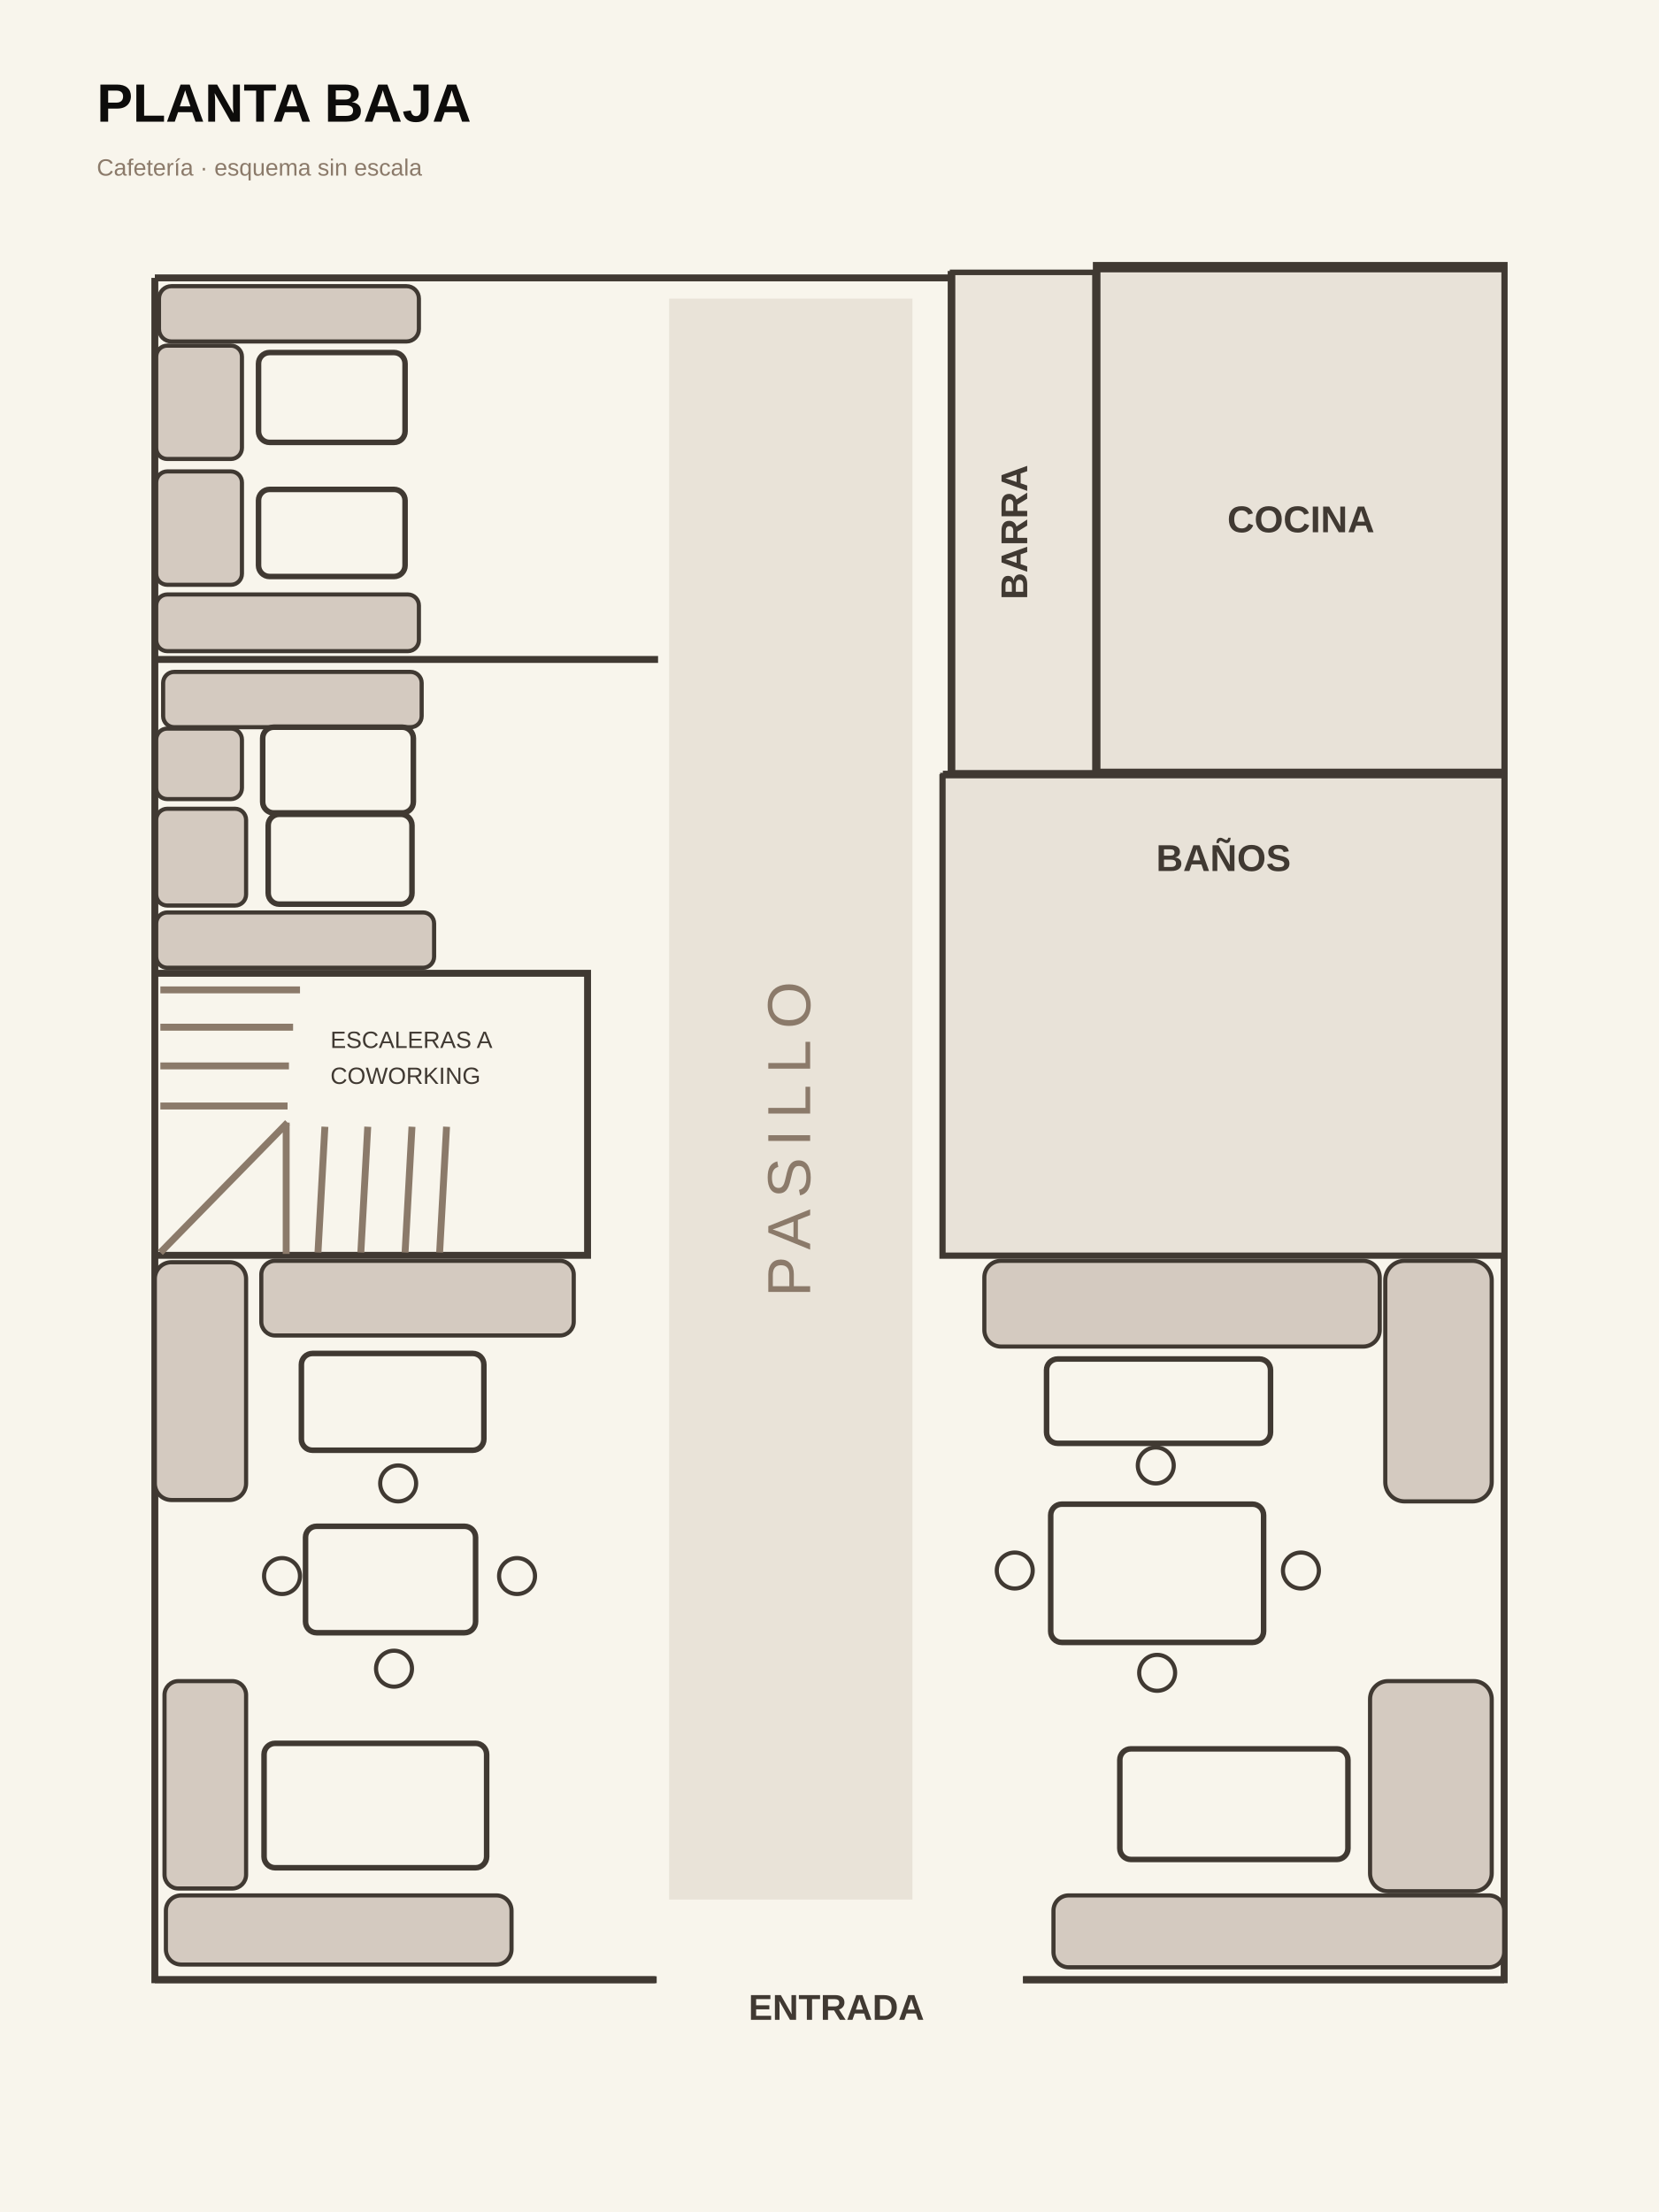
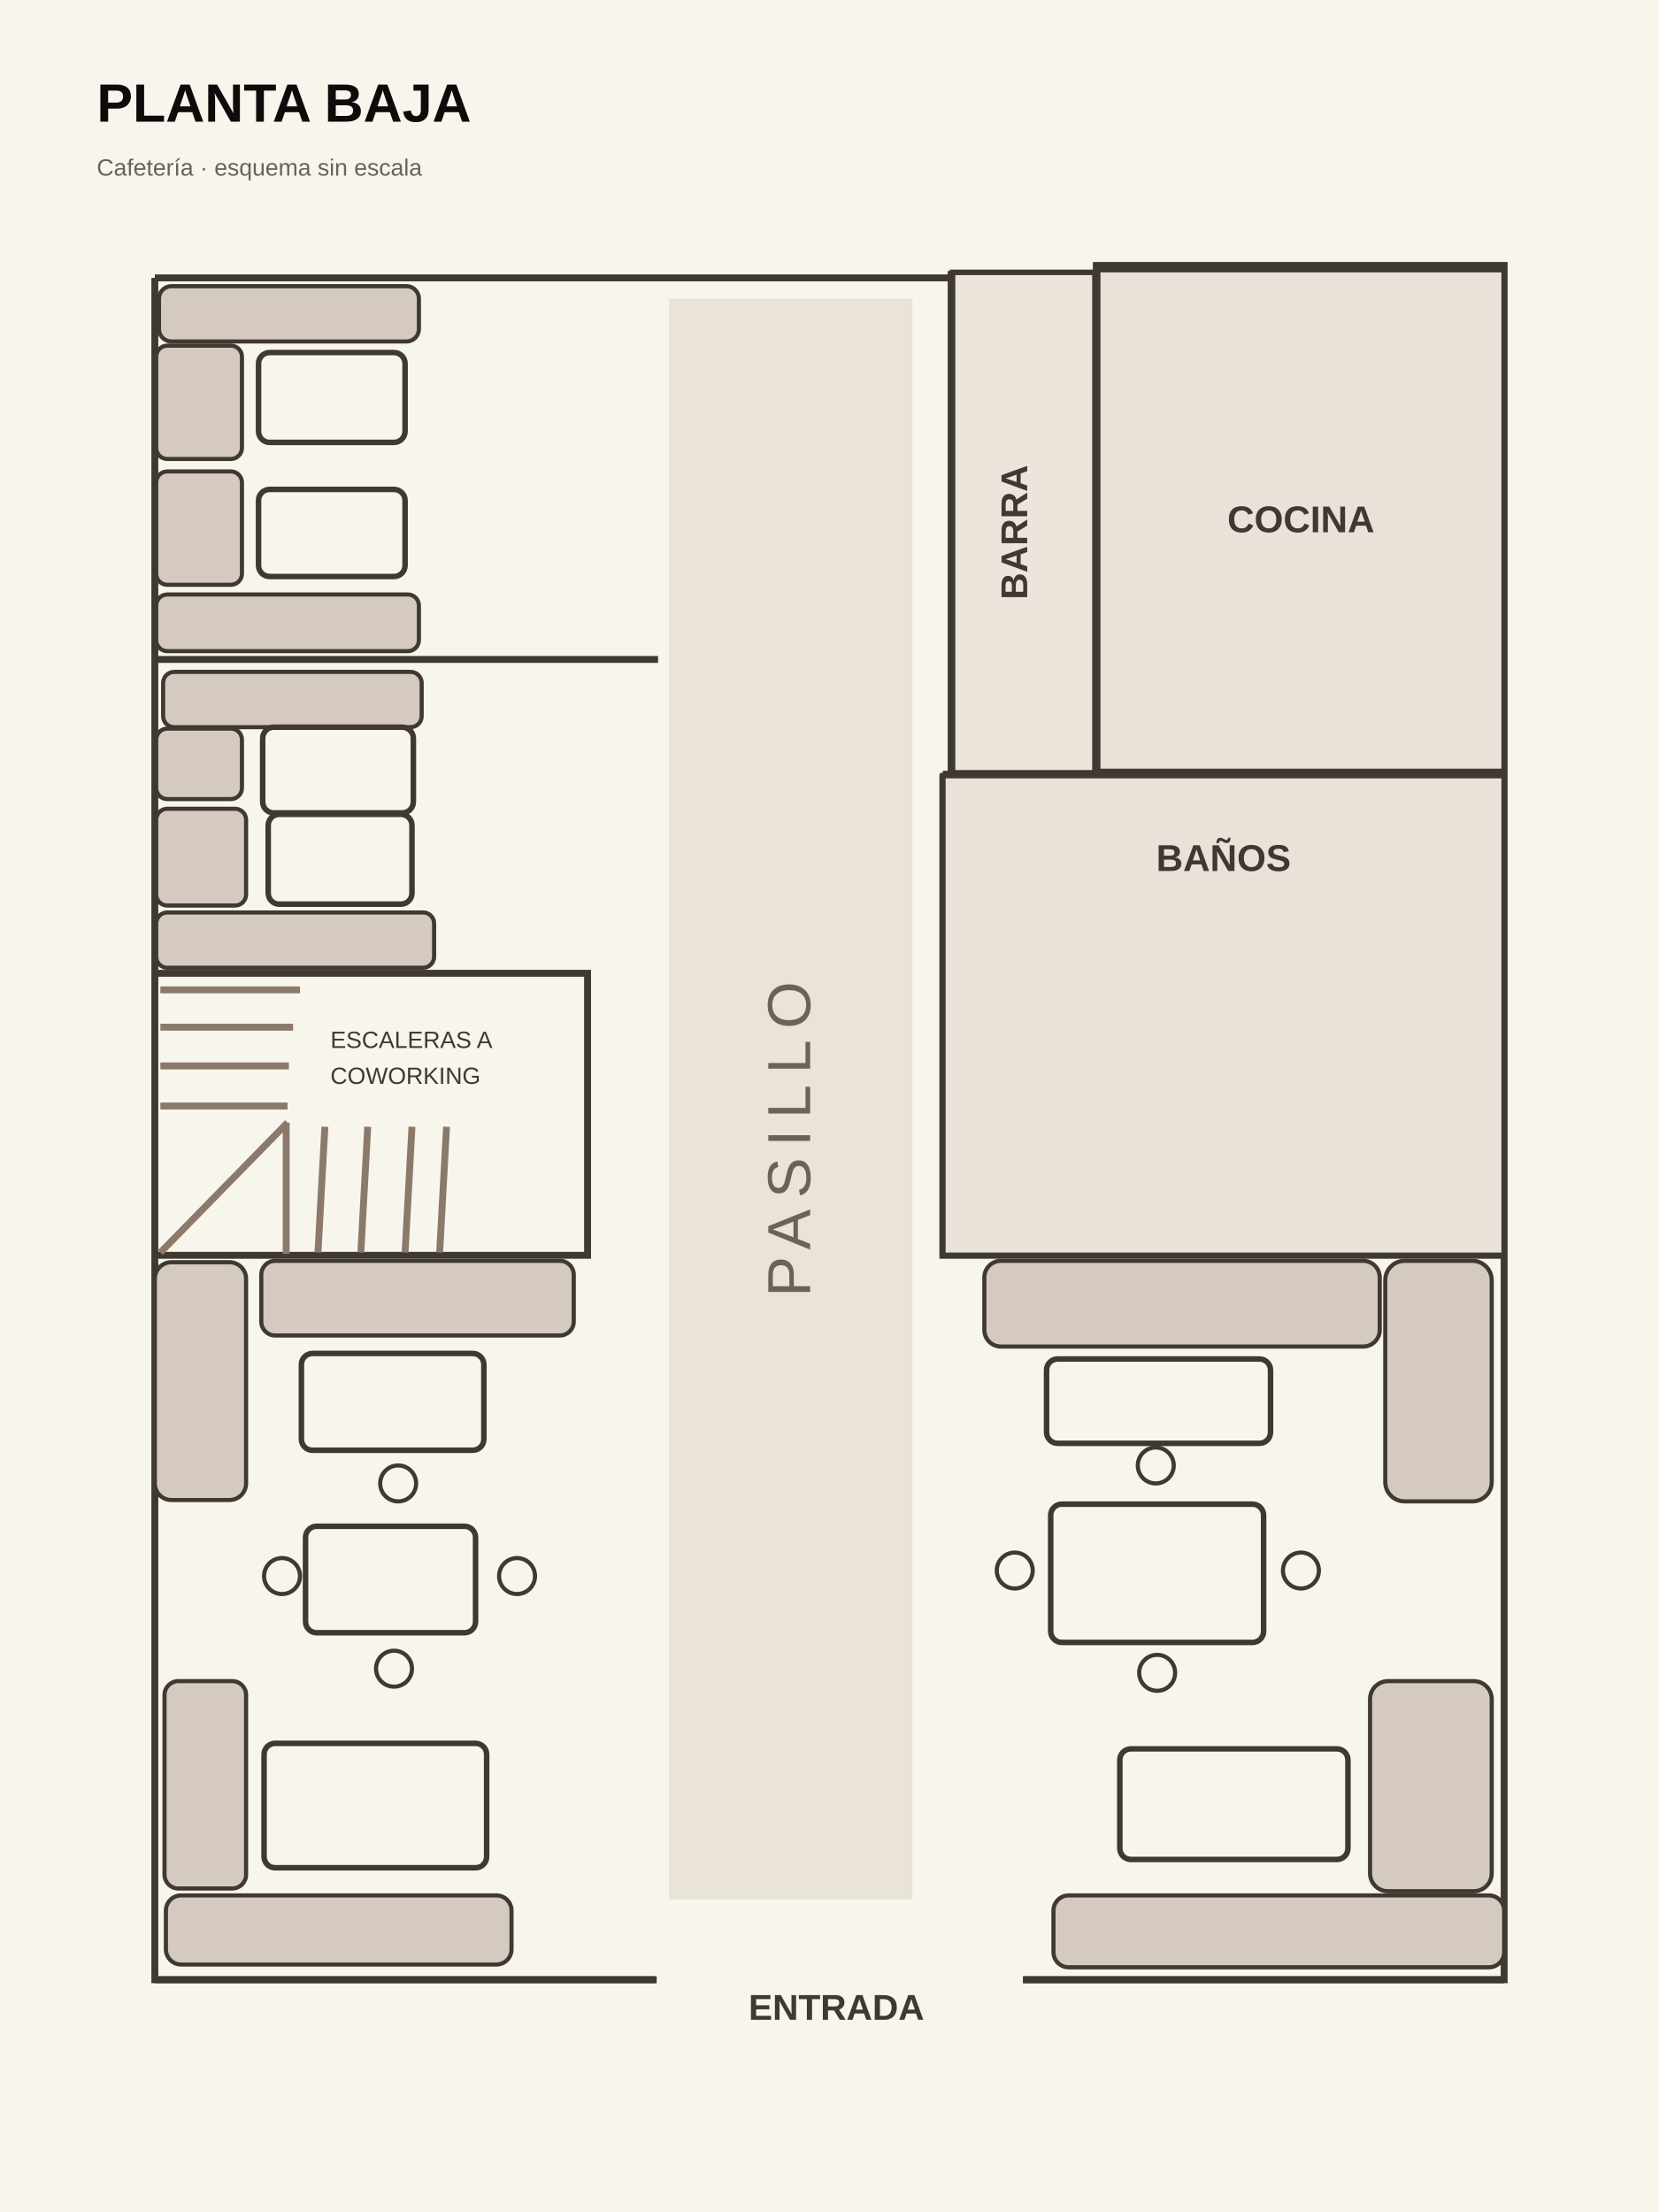
<svg xmlns="http://www.w3.org/2000/svg" viewBox="0 0 1200 1600" role="img" aria-labelledby="t d">
  <rect width="1200" height="1600" fill="#F8F5EC" />
  <text x="70" y="88" font-family="Arial,sans-serif" font-size="39" font-weight="700" fill="#0D0C0B">PLANTA BAJA</text>
-   <text x="70" y="127" font-family="Arial,sans-serif" font-size="17" fill="#8B7A6A">Cafetería · esquema sin escala</text>
+   <text x="70" y="127" font-family="Arial,sans-serif" font-size="17" fill="#6B625A">Cafetería · esquema sin escala</text>
  <g stroke="#403932" stroke-width="5" fill="none">
    <path d="M112 201H688M112 201V1432H474M740 1432H1088V192H793V560H1088M688 196V560H793M682 560H1088M682 560V908H1088M112 477H476M112 704H425V908H112M112 908H425" />
    <path d="M112 1432H475M740 1432H1088" />
  </g>
  <rect x="484" y="216" width="176" height="1158" fill="#E9E3D8" />
-   <text x="586" y="824" transform="rotate(-90 586 824)" text-anchor="middle" font-family="Arial,sans-serif" font-size="44" letter-spacing="8" fill="#8B7A6A">PASILLO</text>
+   <text x="586" y="824" transform="rotate(-90 586 824)" text-anchor="middle" font-family="Arial,sans-serif" font-size="44" letter-spacing="8" fill="#6B625A">PASILLO</text>
  <rect x="689" y="197" width="103" height="362" fill="#EBE5DB" stroke="#403932" stroke-width="4" />
  <text x="743" y="385" transform="rotate(-90 743 385)" text-anchor="middle" font-family="Arial,sans-serif" font-size="27" font-weight="700" fill="#403932">BARRA</text>
  <rect x="794" y="195" width="294" height="363" fill="#E8E2D8" stroke="#403932" stroke-width="4" />
  <text x="941" y="385" text-anchor="middle" font-family="Arial,sans-serif" font-size="27" font-weight="700" fill="#403932">COCINA</text>
  <rect x="682" y="561" width="406" height="347" fill="#E8E2D8" stroke="#403932" stroke-width="4" />
  <text x="885" y="630" text-anchor="middle" font-family="Arial,sans-serif" font-size="27" font-weight="700" fill="#403932">BAÑOS</text>
  <g fill="#D4CAC0" stroke="#403932" stroke-width="3">
    <rect x="115" y="207" width="188" height="40" rx="9" />
    <rect x="113" y="250" width="62" height="82" rx="8" />
    <rect x="113" y="341" width="62" height="82" rx="8" />
    <rect x="113" y="430" width="190" height="41" rx="8" />
    <rect x="118" y="486" width="187" height="40" rx="8" />
    <rect x="113" y="527" width="62" height="51" rx="8" />
    <rect x="113" y="585" width="65" height="70" rx="8" />
    <rect x="113" y="660" width="201" height="40" rx="8" />
    <rect x="112" y="913" width="66" height="172" rx="12" />
    <rect x="189" y="912" width="226" height="54" rx="10" />
    <rect x="119" y="1216" width="59" height="150" rx="10" />
    <rect x="120" y="1371" width="250" height="50" rx="11" />
    <rect x="712" y="912" width="286" height="62" rx="12" />
    <rect x="1002" y="912" width="77" height="174" rx="14" />
    <rect x="991" y="1216" width="88" height="152" rx="13" />
    <rect x="762" y="1371" width="326" height="52" rx="11" />
  </g>
  <g fill="#F8F5EC" stroke="#403932" stroke-width="4">
    <rect x="187" y="255" width="106" height="65" rx="8" />
    <rect x="187" y="354" width="106" height="63" rx="8" />
    <rect x="190" y="526" width="109" height="62" rx="8" />
    <rect x="194" y="589" width="104" height="65" rx="8" />
    <rect x="218" y="979" width="132" height="70" rx="8" />
    <rect x="221" y="1104" width="123" height="77" rx="8" />
    <rect x="191" y="1261" width="161" height="90" rx="8" />
    <rect x="757" y="983" width="162" height="61" rx="8" />
    <rect x="760" y="1088" width="154" height="100" rx="8" />
    <rect x="810" y="1265" width="165" height="80" rx="8" />
  </g>
  <g fill="#F8F5EC" stroke="#403932" stroke-width="3">
    <circle cx="288" cy="1073" r="13" />
    <circle cx="204" cy="1140" r="13" />
    <circle cx="374" cy="1140" r="13" />
    <circle cx="285" cy="1207" r="13" />
    <circle cx="836" cy="1060" r="13" />
    <circle cx="734" cy="1136" r="13" />
    <circle cx="941" cy="1136" r="13" />
    <circle cx="837" cy="1210" r="13" />
  </g>
  <g stroke="#8B7A6A" stroke-width="5" fill="none">
    <path d="M116 716h101M116 743h96M116 771h93M116 800h92M116 906l92-94M207 812v95M235 815l-5 91M266 815l-5 91M298 815l-5 91M323 815l-5 91" />
  </g>
  <text x="239" y="758" font-family="Arial,sans-serif" font-size="17" fill="#403932">ESCALERAS A</text>
  <text x="239" y="784" font-family="Arial,sans-serif" font-size="17" fill="#403932">COWORKING</text>
  <text x="605" y="1461" text-anchor="middle" font-family="Arial,sans-serif" font-size="26" font-weight="700" fill="#403932">ENTRADA</text>
</svg>
